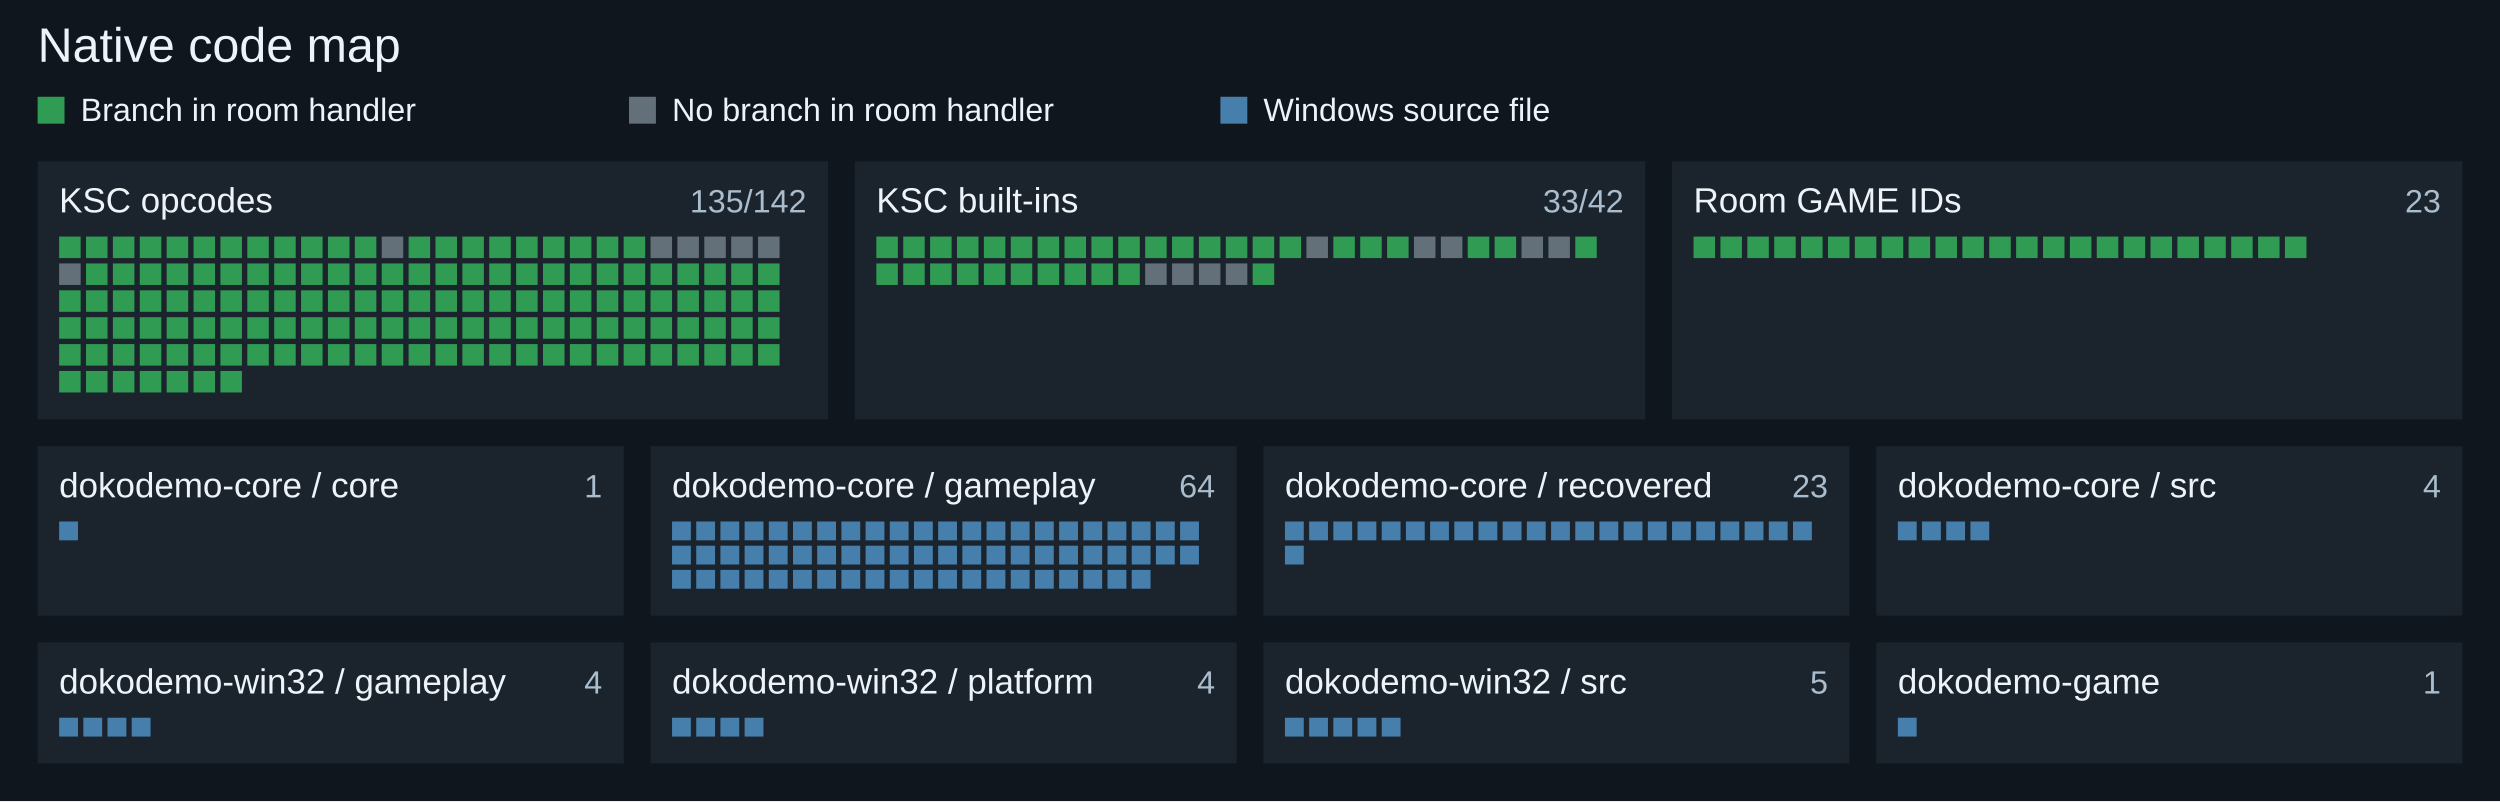
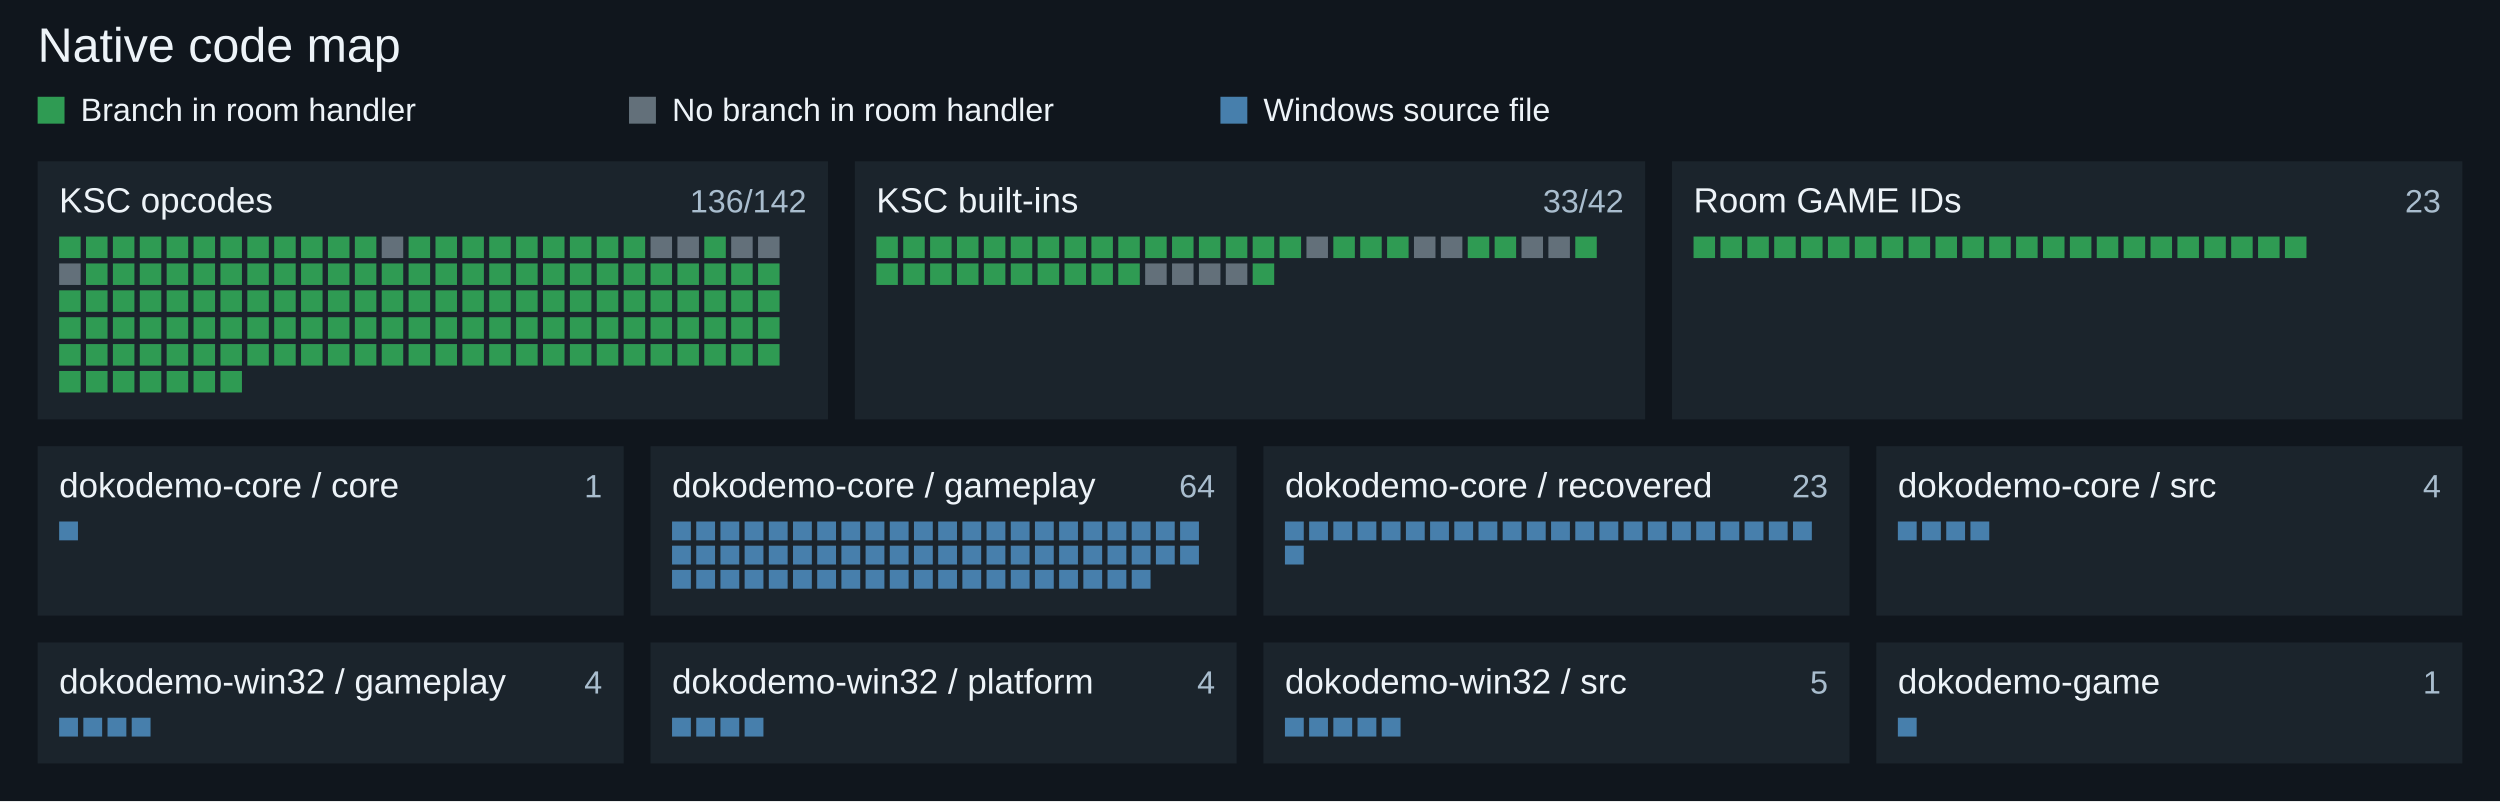
<svg xmlns="http://www.w3.org/2000/svg" width="930" height="298" viewBox="0 0 930 298" role="img" aria-label="Native code map. Each square represents a dispatch ID or Windows source file.">
  <rect x="0" y="0" width="930" height="298" fill="#10161d" />
  <g font-family="Segoe UI, Arial, sans-serif">
    <text x="14" y="23" font-size="18" fill="#edf3f8">Native code map</text>
    <rect x="14" y="36" width="10" height="10" fill="#2f9b53" />
    <text x="30" y="45" font-size="12" fill="#edf3f8">Branch in room handler</text>
    <rect x="234" y="36" width="10" height="10" fill="#63707a" />
    <text x="250" y="45" font-size="12" fill="#edf3f8">No branch in room handler</text>
    <rect x="454" y="36" width="10" height="10" fill="#477fac" />
    <text x="470" y="45" font-size="12" fill="#edf3f8">Windows source file</text>
    <rect x="14" y="60" width="294" height="96" fill="#1b242c" />
    <text x="22" y="79" font-size="13" fill="#edf3f8">KSC opcodes</text>
-     <text x="300" y="79" font-size="12" fill="#a9bdce" text-anchor="end">135/142</text>
+     <text x="300" y="79" font-size="12" fill="#a9bdce" text-anchor="end">136/142</text>
    <rect x="22" y="88" width="8" height="8" fill="#2f9b53" />
    <rect x="32" y="88" width="8" height="8" fill="#2f9b53" />
    <rect x="42" y="88" width="8" height="8" fill="#2f9b53" />
    <rect x="52" y="88" width="8" height="8" fill="#2f9b53" />
    <rect x="62" y="88" width="8" height="8" fill="#2f9b53" />
    <rect x="72" y="88" width="8" height="8" fill="#2f9b53" />
    <rect x="82" y="88" width="8" height="8" fill="#2f9b53" />
    <rect x="92" y="88" width="8" height="8" fill="#2f9b53" />
    <rect x="102" y="88" width="8" height="8" fill="#2f9b53" />
    <rect x="112" y="88" width="8" height="8" fill="#2f9b53" />
    <rect x="122" y="88" width="8" height="8" fill="#2f9b53" />
    <rect x="132" y="88" width="8" height="8" fill="#2f9b53" />
    <rect x="142" y="88" width="8" height="8" fill="#63707a" />
    <rect x="152" y="88" width="8" height="8" fill="#2f9b53" />
    <rect x="162" y="88" width="8" height="8" fill="#2f9b53" />
    <rect x="172" y="88" width="8" height="8" fill="#2f9b53" />
    <rect x="182" y="88" width="8" height="8" fill="#2f9b53" />
    <rect x="192" y="88" width="8" height="8" fill="#2f9b53" />
    <rect x="202" y="88" width="8" height="8" fill="#2f9b53" />
    <rect x="212" y="88" width="8" height="8" fill="#2f9b53" />
    <rect x="222" y="88" width="8" height="8" fill="#2f9b53" />
    <rect x="232" y="88" width="8" height="8" fill="#2f9b53" />
    <rect x="242" y="88" width="8" height="8" fill="#63707a" />
    <rect x="252" y="88" width="8" height="8" fill="#63707a" />
-     <rect x="262" y="88" width="8" height="8" fill="#63707a" />
+     <rect x="262" y="88" width="8" height="8" fill="#2f9b53" />
    <rect x="272" y="88" width="8" height="8" fill="#63707a" />
    <rect x="282" y="88" width="8" height="8" fill="#63707a" />
    <rect x="22" y="98" width="8" height="8" fill="#63707a" />
    <rect x="32" y="98" width="8" height="8" fill="#2f9b53" />
    <rect x="42" y="98" width="8" height="8" fill="#2f9b53" />
    <rect x="52" y="98" width="8" height="8" fill="#2f9b53" />
    <rect x="62" y="98" width="8" height="8" fill="#2f9b53" />
    <rect x="72" y="98" width="8" height="8" fill="#2f9b53" />
    <rect x="82" y="98" width="8" height="8" fill="#2f9b53" />
    <rect x="92" y="98" width="8" height="8" fill="#2f9b53" />
    <rect x="102" y="98" width="8" height="8" fill="#2f9b53" />
    <rect x="112" y="98" width="8" height="8" fill="#2f9b53" />
    <rect x="122" y="98" width="8" height="8" fill="#2f9b53" />
    <rect x="132" y="98" width="8" height="8" fill="#2f9b53" />
    <rect x="142" y="98" width="8" height="8" fill="#2f9b53" />
    <rect x="152" y="98" width="8" height="8" fill="#2f9b53" />
    <rect x="162" y="98" width="8" height="8" fill="#2f9b53" />
    <rect x="172" y="98" width="8" height="8" fill="#2f9b53" />
    <rect x="182" y="98" width="8" height="8" fill="#2f9b53" />
    <rect x="192" y="98" width="8" height="8" fill="#2f9b53" />
    <rect x="202" y="98" width="8" height="8" fill="#2f9b53" />
    <rect x="212" y="98" width="8" height="8" fill="#2f9b53" />
    <rect x="222" y="98" width="8" height="8" fill="#2f9b53" />
    <rect x="232" y="98" width="8" height="8" fill="#2f9b53" />
    <rect x="242" y="98" width="8" height="8" fill="#2f9b53" />
    <rect x="252" y="98" width="8" height="8" fill="#2f9b53" />
    <rect x="262" y="98" width="8" height="8" fill="#2f9b53" />
    <rect x="272" y="98" width="8" height="8" fill="#2f9b53" />
    <rect x="282" y="98" width="8" height="8" fill="#2f9b53" />
    <rect x="22" y="108" width="8" height="8" fill="#2f9b53" />
    <rect x="32" y="108" width="8" height="8" fill="#2f9b53" />
    <rect x="42" y="108" width="8" height="8" fill="#2f9b53" />
    <rect x="52" y="108" width="8" height="8" fill="#2f9b53" />
    <rect x="62" y="108" width="8" height="8" fill="#2f9b53" />
    <rect x="72" y="108" width="8" height="8" fill="#2f9b53" />
    <rect x="82" y="108" width="8" height="8" fill="#2f9b53" />
    <rect x="92" y="108" width="8" height="8" fill="#2f9b53" />
    <rect x="102" y="108" width="8" height="8" fill="#2f9b53" />
    <rect x="112" y="108" width="8" height="8" fill="#2f9b53" />
    <rect x="122" y="108" width="8" height="8" fill="#2f9b53" />
    <rect x="132" y="108" width="8" height="8" fill="#2f9b53" />
    <rect x="142" y="108" width="8" height="8" fill="#2f9b53" />
    <rect x="152" y="108" width="8" height="8" fill="#2f9b53" />
    <rect x="162" y="108" width="8" height="8" fill="#2f9b53" />
    <rect x="172" y="108" width="8" height="8" fill="#2f9b53" />
    <rect x="182" y="108" width="8" height="8" fill="#2f9b53" />
    <rect x="192" y="108" width="8" height="8" fill="#2f9b53" />
    <rect x="202" y="108" width="8" height="8" fill="#2f9b53" />
    <rect x="212" y="108" width="8" height="8" fill="#2f9b53" />
    <rect x="222" y="108" width="8" height="8" fill="#2f9b53" />
    <rect x="232" y="108" width="8" height="8" fill="#2f9b53" />
    <rect x="242" y="108" width="8" height="8" fill="#2f9b53" />
    <rect x="252" y="108" width="8" height="8" fill="#2f9b53" />
    <rect x="262" y="108" width="8" height="8" fill="#2f9b53" />
    <rect x="272" y="108" width="8" height="8" fill="#2f9b53" />
    <rect x="282" y="108" width="8" height="8" fill="#2f9b53" />
    <rect x="22" y="118" width="8" height="8" fill="#2f9b53" />
    <rect x="32" y="118" width="8" height="8" fill="#2f9b53" />
    <rect x="42" y="118" width="8" height="8" fill="#2f9b53" />
    <rect x="52" y="118" width="8" height="8" fill="#2f9b53" />
    <rect x="62" y="118" width="8" height="8" fill="#2f9b53" />
    <rect x="72" y="118" width="8" height="8" fill="#2f9b53" />
    <rect x="82" y="118" width="8" height="8" fill="#2f9b53" />
    <rect x="92" y="118" width="8" height="8" fill="#2f9b53" />
    <rect x="102" y="118" width="8" height="8" fill="#2f9b53" />
    <rect x="112" y="118" width="8" height="8" fill="#2f9b53" />
    <rect x="122" y="118" width="8" height="8" fill="#2f9b53" />
    <rect x="132" y="118" width="8" height="8" fill="#2f9b53" />
    <rect x="142" y="118" width="8" height="8" fill="#2f9b53" />
    <rect x="152" y="118" width="8" height="8" fill="#2f9b53" />
    <rect x="162" y="118" width="8" height="8" fill="#2f9b53" />
    <rect x="172" y="118" width="8" height="8" fill="#2f9b53" />
    <rect x="182" y="118" width="8" height="8" fill="#2f9b53" />
    <rect x="192" y="118" width="8" height="8" fill="#2f9b53" />
    <rect x="202" y="118" width="8" height="8" fill="#2f9b53" />
    <rect x="212" y="118" width="8" height="8" fill="#2f9b53" />
    <rect x="222" y="118" width="8" height="8" fill="#2f9b53" />
    <rect x="232" y="118" width="8" height="8" fill="#2f9b53" />
    <rect x="242" y="118" width="8" height="8" fill="#2f9b53" />
    <rect x="252" y="118" width="8" height="8" fill="#2f9b53" />
    <rect x="262" y="118" width="8" height="8" fill="#2f9b53" />
    <rect x="272" y="118" width="8" height="8" fill="#2f9b53" />
    <rect x="282" y="118" width="8" height="8" fill="#2f9b53" />
    <rect x="22" y="128" width="8" height="8" fill="#2f9b53" />
    <rect x="32" y="128" width="8" height="8" fill="#2f9b53" />
    <rect x="42" y="128" width="8" height="8" fill="#2f9b53" />
    <rect x="52" y="128" width="8" height="8" fill="#2f9b53" />
    <rect x="62" y="128" width="8" height="8" fill="#2f9b53" />
    <rect x="72" y="128" width="8" height="8" fill="#2f9b53" />
    <rect x="82" y="128" width="8" height="8" fill="#2f9b53" />
    <rect x="92" y="128" width="8" height="8" fill="#2f9b53" />
    <rect x="102" y="128" width="8" height="8" fill="#2f9b53" />
    <rect x="112" y="128" width="8" height="8" fill="#2f9b53" />
    <rect x="122" y="128" width="8" height="8" fill="#2f9b53" />
    <rect x="132" y="128" width="8" height="8" fill="#2f9b53" />
    <rect x="142" y="128" width="8" height="8" fill="#2f9b53" />
    <rect x="152" y="128" width="8" height="8" fill="#2f9b53" />
    <rect x="162" y="128" width="8" height="8" fill="#2f9b53" />
    <rect x="172" y="128" width="8" height="8" fill="#2f9b53" />
    <rect x="182" y="128" width="8" height="8" fill="#2f9b53" />
    <rect x="192" y="128" width="8" height="8" fill="#2f9b53" />
    <rect x="202" y="128" width="8" height="8" fill="#2f9b53" />
    <rect x="212" y="128" width="8" height="8" fill="#2f9b53" />
    <rect x="222" y="128" width="8" height="8" fill="#2f9b53" />
    <rect x="232" y="128" width="8" height="8" fill="#2f9b53" />
    <rect x="242" y="128" width="8" height="8" fill="#2f9b53" />
    <rect x="252" y="128" width="8" height="8" fill="#2f9b53" />
    <rect x="262" y="128" width="8" height="8" fill="#2f9b53" />
    <rect x="272" y="128" width="8" height="8" fill="#2f9b53" />
    <rect x="282" y="128" width="8" height="8" fill="#2f9b53" />
    <rect x="22" y="138" width="8" height="8" fill="#2f9b53" />
    <rect x="32" y="138" width="8" height="8" fill="#2f9b53" />
    <rect x="42" y="138" width="8" height="8" fill="#2f9b53" />
    <rect x="52" y="138" width="8" height="8" fill="#2f9b53" />
    <rect x="62" y="138" width="8" height="8" fill="#2f9b53" />
    <rect x="72" y="138" width="8" height="8" fill="#2f9b53" />
    <rect x="82" y="138" width="8" height="8" fill="#2f9b53" />
    <rect x="318" y="60" width="294" height="96" fill="#1b242c" />
    <text x="326" y="79" font-size="13" fill="#edf3f8">KSC built-ins</text>
    <text x="604" y="79" font-size="12" fill="#a9bdce" text-anchor="end">33/42</text>
    <rect x="326" y="88" width="8" height="8" fill="#2f9b53" />
    <rect x="336" y="88" width="8" height="8" fill="#2f9b53" />
    <rect x="346" y="88" width="8" height="8" fill="#2f9b53" />
    <rect x="356" y="88" width="8" height="8" fill="#2f9b53" />
    <rect x="366" y="88" width="8" height="8" fill="#2f9b53" />
    <rect x="376" y="88" width="8" height="8" fill="#2f9b53" />
    <rect x="386" y="88" width="8" height="8" fill="#2f9b53" />
    <rect x="396" y="88" width="8" height="8" fill="#2f9b53" />
    <rect x="406" y="88" width="8" height="8" fill="#2f9b53" />
    <rect x="416" y="88" width="8" height="8" fill="#2f9b53" />
    <rect x="426" y="88" width="8" height="8" fill="#2f9b53" />
    <rect x="436" y="88" width="8" height="8" fill="#2f9b53" />
    <rect x="446" y="88" width="8" height="8" fill="#2f9b53" />
    <rect x="456" y="88" width="8" height="8" fill="#2f9b53" />
    <rect x="466" y="88" width="8" height="8" fill="#2f9b53" />
    <rect x="476" y="88" width="8" height="8" fill="#2f9b53" />
    <rect x="486" y="88" width="8" height="8" fill="#63707a" />
    <rect x="496" y="88" width="8" height="8" fill="#2f9b53" />
    <rect x="506" y="88" width="8" height="8" fill="#2f9b53" />
    <rect x="516" y="88" width="8" height="8" fill="#2f9b53" />
    <rect x="526" y="88" width="8" height="8" fill="#63707a" />
    <rect x="536" y="88" width="8" height="8" fill="#63707a" />
    <rect x="546" y="88" width="8" height="8" fill="#2f9b53" />
    <rect x="556" y="88" width="8" height="8" fill="#2f9b53" />
    <rect x="566" y="88" width="8" height="8" fill="#63707a" />
    <rect x="576" y="88" width="8" height="8" fill="#63707a" />
    <rect x="586" y="88" width="8" height="8" fill="#2f9b53" />
    <rect x="326" y="98" width="8" height="8" fill="#2f9b53" />
    <rect x="336" y="98" width="8" height="8" fill="#2f9b53" />
    <rect x="346" y="98" width="8" height="8" fill="#2f9b53" />
    <rect x="356" y="98" width="8" height="8" fill="#2f9b53" />
    <rect x="366" y="98" width="8" height="8" fill="#2f9b53" />
    <rect x="376" y="98" width="8" height="8" fill="#2f9b53" />
    <rect x="386" y="98" width="8" height="8" fill="#2f9b53" />
    <rect x="396" y="98" width="8" height="8" fill="#2f9b53" />
    <rect x="406" y="98" width="8" height="8" fill="#2f9b53" />
    <rect x="416" y="98" width="8" height="8" fill="#2f9b53" />
    <rect x="426" y="98" width="8" height="8" fill="#63707a" />
    <rect x="436" y="98" width="8" height="8" fill="#63707a" />
    <rect x="446" y="98" width="8" height="8" fill="#63707a" />
    <rect x="456" y="98" width="8" height="8" fill="#63707a" />
    <rect x="466" y="98" width="8" height="8" fill="#2f9b53" />
    <rect x="622" y="60" width="294" height="96" fill="#1b242c" />
    <text x="630" y="79" font-size="13" fill="#edf3f8">Room GAME IDs</text>
    <text x="908" y="79" font-size="12" fill="#a9bdce" text-anchor="end">23</text>
    <rect x="630" y="88" width="8" height="8" fill="#2f9b53" />
    <rect x="640" y="88" width="8" height="8" fill="#2f9b53" />
    <rect x="650" y="88" width="8" height="8" fill="#2f9b53" />
    <rect x="660" y="88" width="8" height="8" fill="#2f9b53" />
    <rect x="670" y="88" width="8" height="8" fill="#2f9b53" />
    <rect x="680" y="88" width="8" height="8" fill="#2f9b53" />
    <rect x="690" y="88" width="8" height="8" fill="#2f9b53" />
    <rect x="700" y="88" width="8" height="8" fill="#2f9b53" />
    <rect x="710" y="88" width="8" height="8" fill="#2f9b53" />
    <rect x="720" y="88" width="8" height="8" fill="#2f9b53" />
    <rect x="730" y="88" width="8" height="8" fill="#2f9b53" />
    <rect x="740" y="88" width="8" height="8" fill="#2f9b53" />
    <rect x="750" y="88" width="8" height="8" fill="#2f9b53" />
    <rect x="760" y="88" width="8" height="8" fill="#2f9b53" />
    <rect x="770" y="88" width="8" height="8" fill="#2f9b53" />
    <rect x="780" y="88" width="8" height="8" fill="#2f9b53" />
    <rect x="790" y="88" width="8" height="8" fill="#2f9b53" />
    <rect x="800" y="88" width="8" height="8" fill="#2f9b53" />
    <rect x="810" y="88" width="8" height="8" fill="#2f9b53" />
    <rect x="820" y="88" width="8" height="8" fill="#2f9b53" />
    <rect x="830" y="88" width="8" height="8" fill="#2f9b53" />
    <rect x="840" y="88" width="8" height="8" fill="#2f9b53" />
    <rect x="850" y="88" width="8" height="8" fill="#2f9b53" />
    <rect x="14" y="166" width="218" height="63" fill="#1b242c" />
    <text x="22" y="185" font-size="13" fill="#edf3f8">dokodemo-core / core</text>
    <text x="224" y="185" font-size="12" fill="#a9bdce" text-anchor="end">1</text>
    <rect x="22" y="194" width="7" height="7" fill="#477fac" />
    <rect x="242" y="166" width="218" height="63" fill="#1b242c" />
    <text x="250" y="185" font-size="13" fill="#edf3f8">dokodemo-core / gameplay</text>
    <text x="452" y="185" font-size="12" fill="#a9bdce" text-anchor="end">64</text>
    <rect x="250" y="194" width="7" height="7" fill="#477fac" />
    <rect x="259" y="194" width="7" height="7" fill="#477fac" />
    <rect x="268" y="194" width="7" height="7" fill="#477fac" />
    <rect x="277" y="194" width="7" height="7" fill="#477fac" />
    <rect x="286" y="194" width="7" height="7" fill="#477fac" />
    <rect x="295" y="194" width="7" height="7" fill="#477fac" />
    <rect x="304" y="194" width="7" height="7" fill="#477fac" />
    <rect x="313" y="194" width="7" height="7" fill="#477fac" />
    <rect x="322" y="194" width="7" height="7" fill="#477fac" />
    <rect x="331" y="194" width="7" height="7" fill="#477fac" />
    <rect x="340" y="194" width="7" height="7" fill="#477fac" />
    <rect x="349" y="194" width="7" height="7" fill="#477fac" />
    <rect x="358" y="194" width="7" height="7" fill="#477fac" />
    <rect x="367" y="194" width="7" height="7" fill="#477fac" />
    <rect x="376" y="194" width="7" height="7" fill="#477fac" />
    <rect x="385" y="194" width="7" height="7" fill="#477fac" />
    <rect x="394" y="194" width="7" height="7" fill="#477fac" />
    <rect x="403" y="194" width="7" height="7" fill="#477fac" />
    <rect x="412" y="194" width="7" height="7" fill="#477fac" />
    <rect x="421" y="194" width="7" height="7" fill="#477fac" />
    <rect x="430" y="194" width="7" height="7" fill="#477fac" />
    <rect x="439" y="194" width="7" height="7" fill="#477fac" />
    <rect x="250" y="203" width="7" height="7" fill="#477fac" />
    <rect x="259" y="203" width="7" height="7" fill="#477fac" />
    <rect x="268" y="203" width="7" height="7" fill="#477fac" />
    <rect x="277" y="203" width="7" height="7" fill="#477fac" />
    <rect x="286" y="203" width="7" height="7" fill="#477fac" />
    <rect x="295" y="203" width="7" height="7" fill="#477fac" />
    <rect x="304" y="203" width="7" height="7" fill="#477fac" />
    <rect x="313" y="203" width="7" height="7" fill="#477fac" />
    <rect x="322" y="203" width="7" height="7" fill="#477fac" />
    <rect x="331" y="203" width="7" height="7" fill="#477fac" />
    <rect x="340" y="203" width="7" height="7" fill="#477fac" />
    <rect x="349" y="203" width="7" height="7" fill="#477fac" />
    <rect x="358" y="203" width="7" height="7" fill="#477fac" />
    <rect x="367" y="203" width="7" height="7" fill="#477fac" />
    <rect x="376" y="203" width="7" height="7" fill="#477fac" />
    <rect x="385" y="203" width="7" height="7" fill="#477fac" />
    <rect x="394" y="203" width="7" height="7" fill="#477fac" />
    <rect x="403" y="203" width="7" height="7" fill="#477fac" />
    <rect x="412" y="203" width="7" height="7" fill="#477fac" />
    <rect x="421" y="203" width="7" height="7" fill="#477fac" />
    <rect x="430" y="203" width="7" height="7" fill="#477fac" />
    <rect x="439" y="203" width="7" height="7" fill="#477fac" />
    <rect x="250" y="212" width="7" height="7" fill="#477fac" />
    <rect x="259" y="212" width="7" height="7" fill="#477fac" />
    <rect x="268" y="212" width="7" height="7" fill="#477fac" />
    <rect x="277" y="212" width="7" height="7" fill="#477fac" />
    <rect x="286" y="212" width="7" height="7" fill="#477fac" />
    <rect x="295" y="212" width="7" height="7" fill="#477fac" />
    <rect x="304" y="212" width="7" height="7" fill="#477fac" />
    <rect x="313" y="212" width="7" height="7" fill="#477fac" />
    <rect x="322" y="212" width="7" height="7" fill="#477fac" />
    <rect x="331" y="212" width="7" height="7" fill="#477fac" />
    <rect x="340" y="212" width="7" height="7" fill="#477fac" />
    <rect x="349" y="212" width="7" height="7" fill="#477fac" />
    <rect x="358" y="212" width="7" height="7" fill="#477fac" />
    <rect x="367" y="212" width="7" height="7" fill="#477fac" />
    <rect x="376" y="212" width="7" height="7" fill="#477fac" />
    <rect x="385" y="212" width="7" height="7" fill="#477fac" />
    <rect x="394" y="212" width="7" height="7" fill="#477fac" />
    <rect x="403" y="212" width="7" height="7" fill="#477fac" />
    <rect x="412" y="212" width="7" height="7" fill="#477fac" />
    <rect x="421" y="212" width="7" height="7" fill="#477fac" />
    <rect x="470" y="166" width="218" height="63" fill="#1b242c" />
    <text x="478" y="185" font-size="13" fill="#edf3f8">dokodemo-core / recovered</text>
    <text x="680" y="185" font-size="12" fill="#a9bdce" text-anchor="end">23</text>
    <rect x="478" y="194" width="7" height="7" fill="#477fac" />
    <rect x="487" y="194" width="7" height="7" fill="#477fac" />
    <rect x="496" y="194" width="7" height="7" fill="#477fac" />
    <rect x="505" y="194" width="7" height="7" fill="#477fac" />
    <rect x="514" y="194" width="7" height="7" fill="#477fac" />
    <rect x="523" y="194" width="7" height="7" fill="#477fac" />
    <rect x="532" y="194" width="7" height="7" fill="#477fac" />
    <rect x="541" y="194" width="7" height="7" fill="#477fac" />
    <rect x="550" y="194" width="7" height="7" fill="#477fac" />
    <rect x="559" y="194" width="7" height="7" fill="#477fac" />
    <rect x="568" y="194" width="7" height="7" fill="#477fac" />
    <rect x="577" y="194" width="7" height="7" fill="#477fac" />
    <rect x="586" y="194" width="7" height="7" fill="#477fac" />
    <rect x="595" y="194" width="7" height="7" fill="#477fac" />
    <rect x="604" y="194" width="7" height="7" fill="#477fac" />
    <rect x="613" y="194" width="7" height="7" fill="#477fac" />
    <rect x="622" y="194" width="7" height="7" fill="#477fac" />
    <rect x="631" y="194" width="7" height="7" fill="#477fac" />
    <rect x="640" y="194" width="7" height="7" fill="#477fac" />
    <rect x="649" y="194" width="7" height="7" fill="#477fac" />
    <rect x="658" y="194" width="7" height="7" fill="#477fac" />
    <rect x="667" y="194" width="7" height="7" fill="#477fac" />
    <rect x="478" y="203" width="7" height="7" fill="#477fac" />
    <rect x="698" y="166" width="218" height="63" fill="#1b242c" />
    <text x="706" y="185" font-size="13" fill="#edf3f8">dokodemo-core / src</text>
    <text x="908" y="185" font-size="12" fill="#a9bdce" text-anchor="end">4</text>
    <rect x="706" y="194" width="7" height="7" fill="#477fac" />
    <rect x="715" y="194" width="7" height="7" fill="#477fac" />
    <rect x="724" y="194" width="7" height="7" fill="#477fac" />
    <rect x="733" y="194" width="7" height="7" fill="#477fac" />
    <rect x="14" y="239" width="218" height="45" fill="#1b242c" />
    <text x="22" y="258" font-size="13" fill="#edf3f8">dokodemo-win32 / gameplay</text>
    <text x="224" y="258" font-size="12" fill="#a9bdce" text-anchor="end">4</text>
    <rect x="22" y="267" width="7" height="7" fill="#477fac" />
    <rect x="31" y="267" width="7" height="7" fill="#477fac" />
    <rect x="40" y="267" width="7" height="7" fill="#477fac" />
    <rect x="49" y="267" width="7" height="7" fill="#477fac" />
    <rect x="242" y="239" width="218" height="45" fill="#1b242c" />
    <text x="250" y="258" font-size="13" fill="#edf3f8">dokodemo-win32 / platform</text>
    <text x="452" y="258" font-size="12" fill="#a9bdce" text-anchor="end">4</text>
    <rect x="250" y="267" width="7" height="7" fill="#477fac" />
    <rect x="259" y="267" width="7" height="7" fill="#477fac" />
    <rect x="268" y="267" width="7" height="7" fill="#477fac" />
    <rect x="277" y="267" width="7" height="7" fill="#477fac" />
    <rect x="470" y="239" width="218" height="45" fill="#1b242c" />
    <text x="478" y="258" font-size="13" fill="#edf3f8">dokodemo-win32 / src</text>
    <text x="680" y="258" font-size="12" fill="#a9bdce" text-anchor="end">5</text>
    <rect x="478" y="267" width="7" height="7" fill="#477fac" />
    <rect x="487" y="267" width="7" height="7" fill="#477fac" />
    <rect x="496" y="267" width="7" height="7" fill="#477fac" />
    <rect x="505" y="267" width="7" height="7" fill="#477fac" />
    <rect x="514" y="267" width="7" height="7" fill="#477fac" />
    <rect x="698" y="239" width="218" height="45" fill="#1b242c" />
    <text x="706" y="258" font-size="13" fill="#edf3f8">dokodemo-game</text>
    <text x="908" y="258" font-size="12" fill="#a9bdce" text-anchor="end">1</text>
    <rect x="706" y="267" width="7" height="7" fill="#477fac" />
  </g>
</svg>
